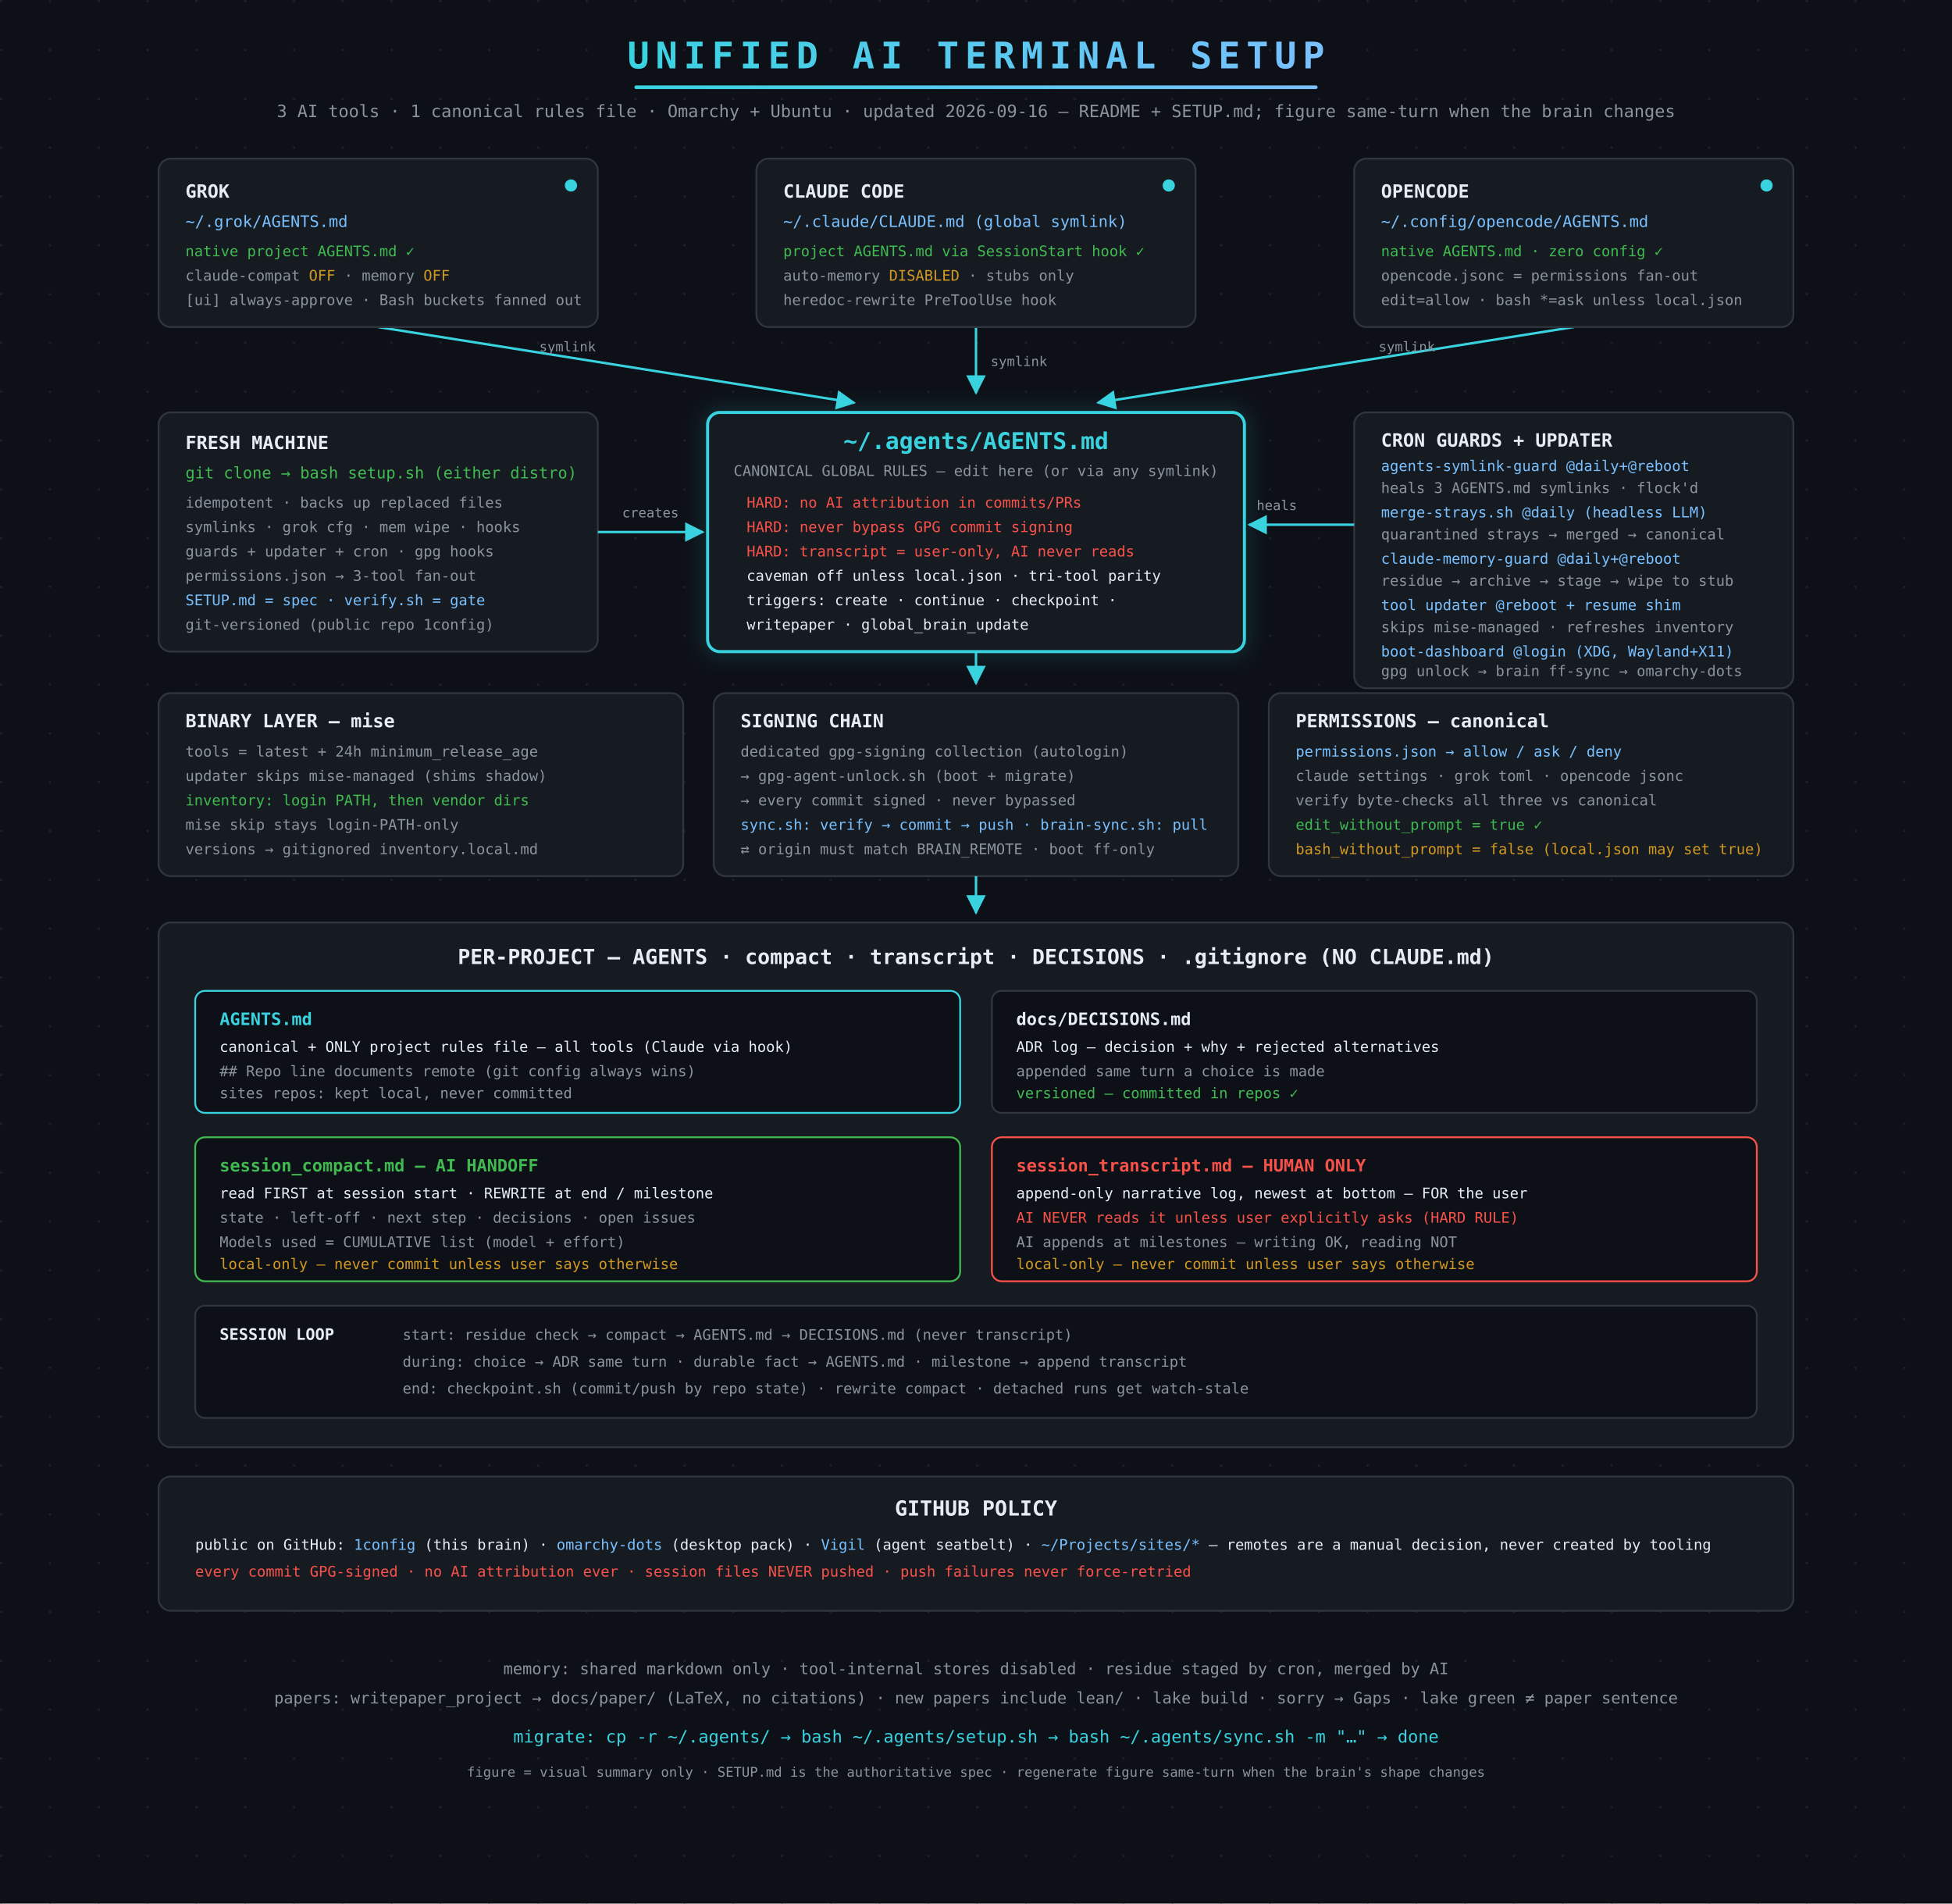
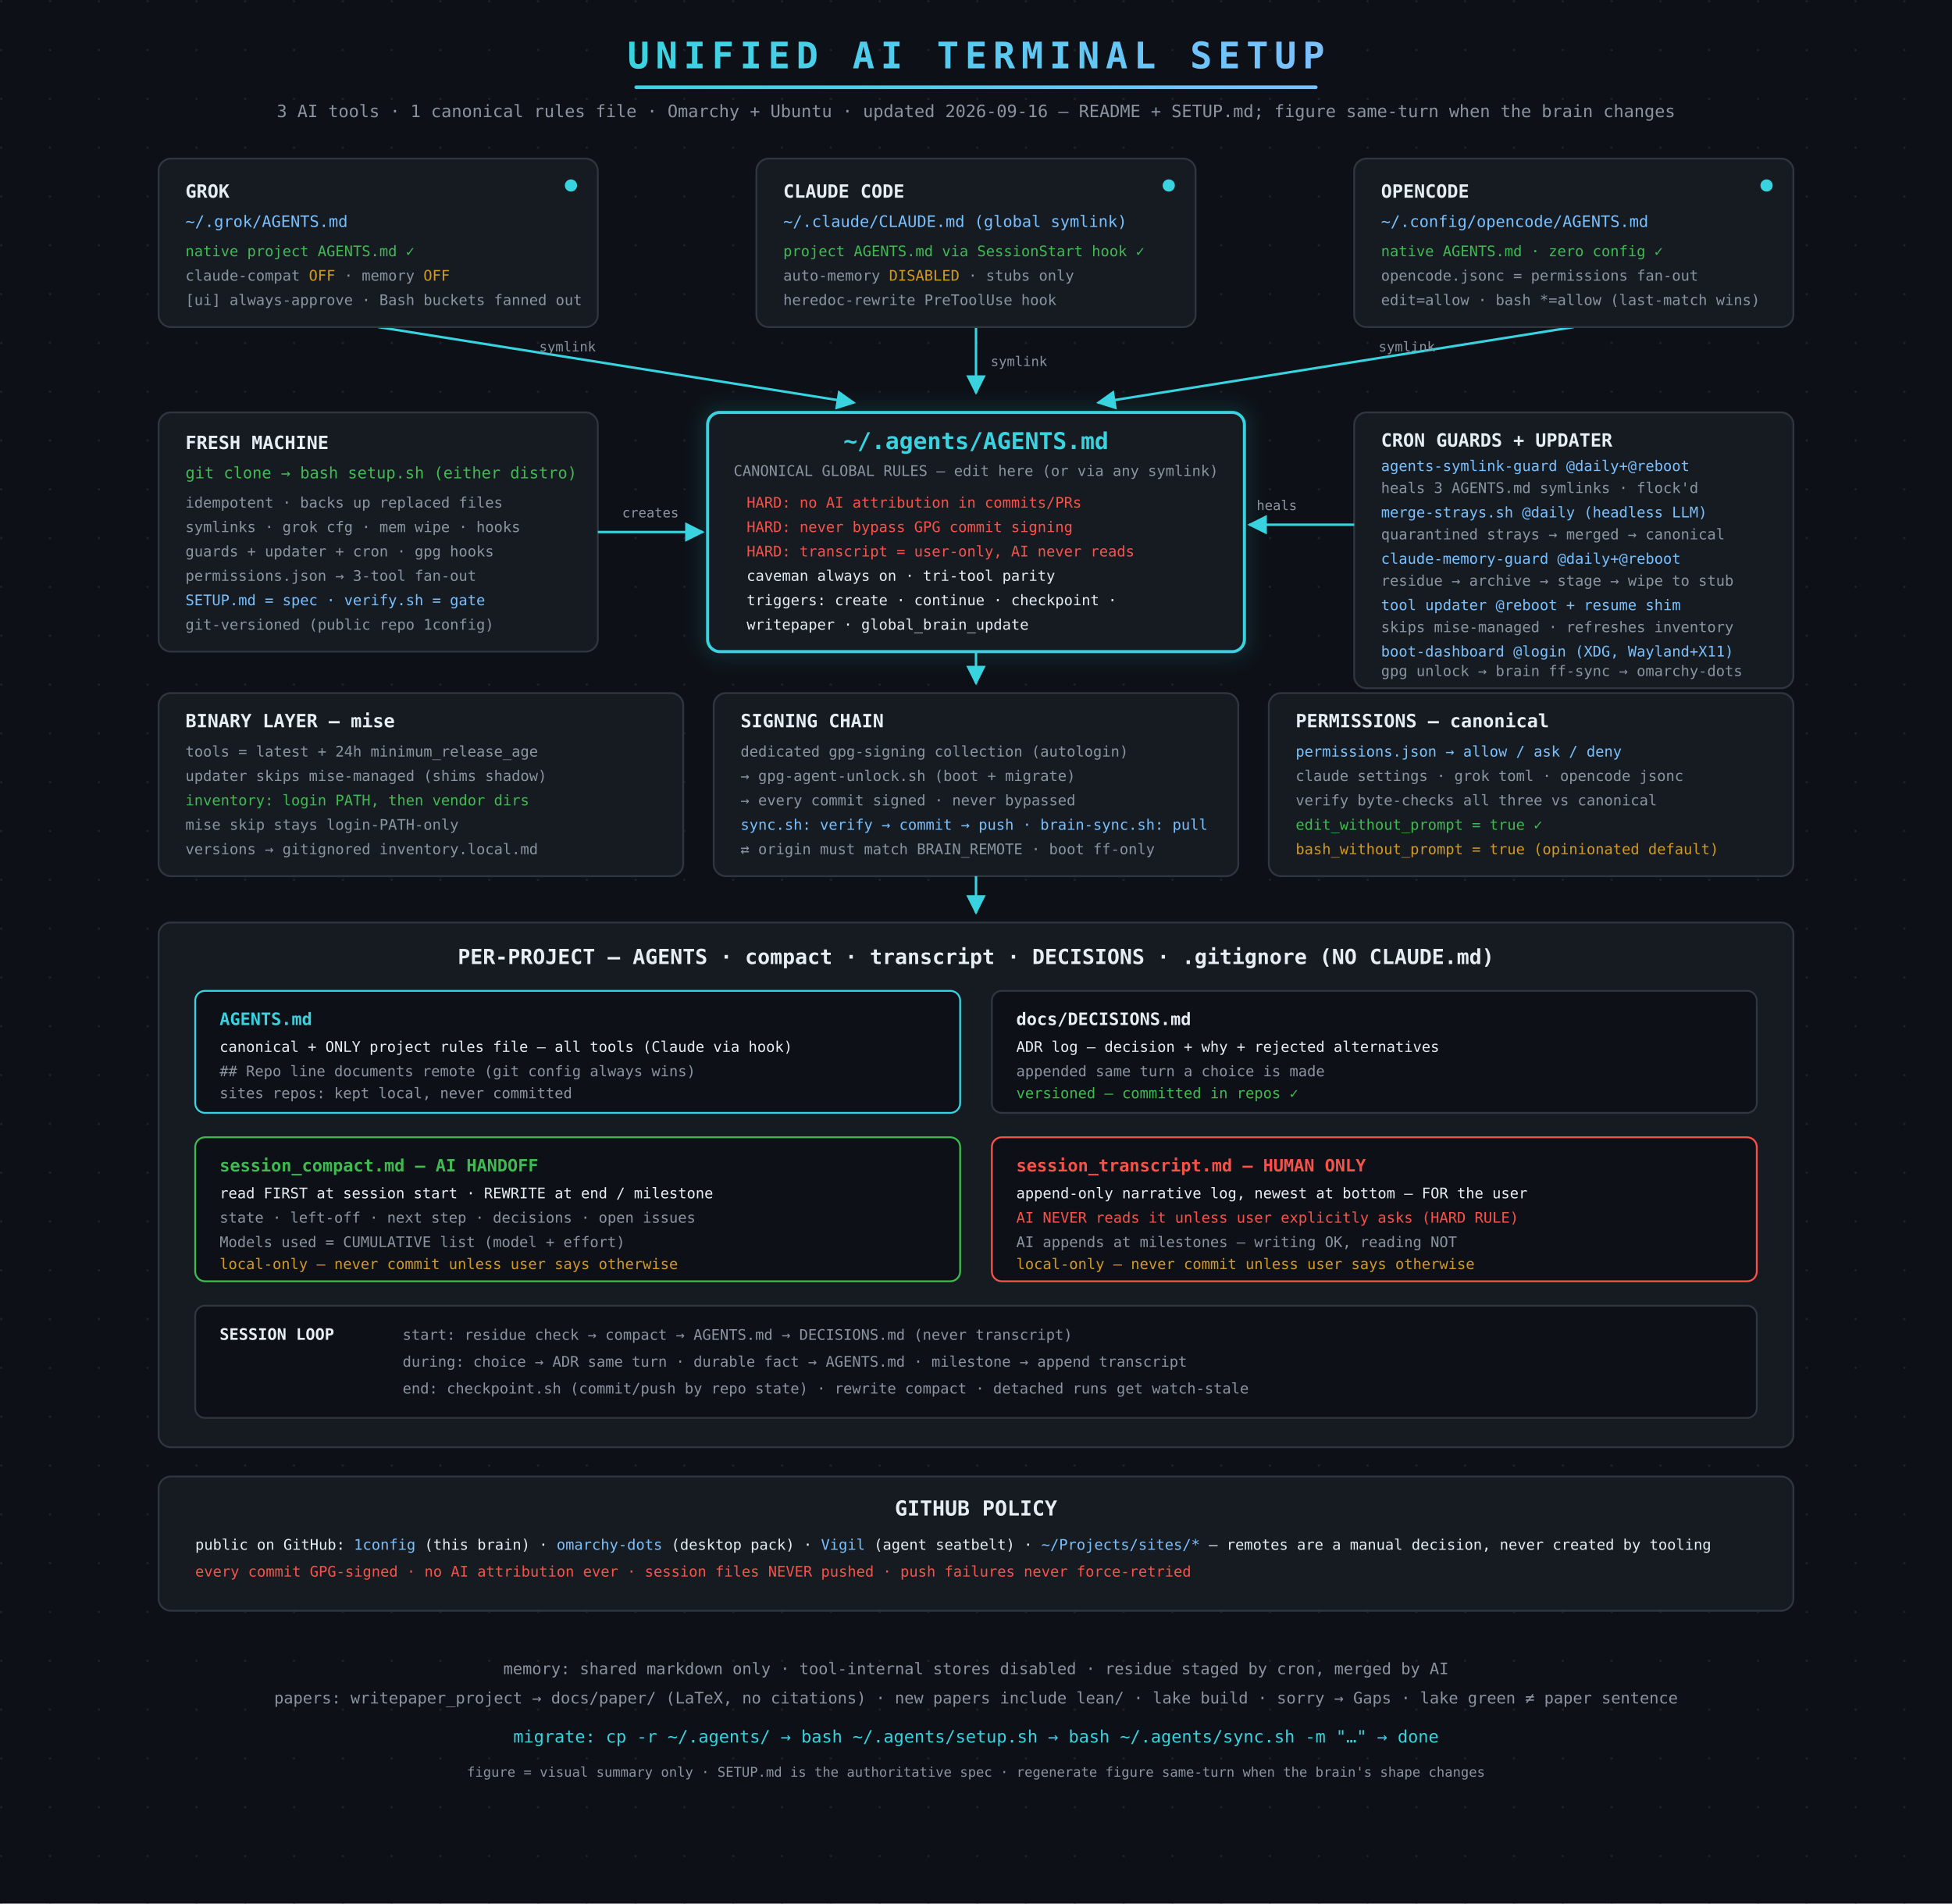
<svg xmlns="http://www.w3.org/2000/svg" width="1600" height="1560" viewBox="0 0 1600 1560" font-family="DejaVu Sans Mono, monospace">
  <defs>
    <pattern id="grid" width="40" height="40" patternUnits="userSpaceOnUse">
      <circle cx="1" cy="1" r="1" fill="#1c2128" />
    </pattern>
    <linearGradient id="acc" x1="0" y1="0" x2="1" y2="0">
      <stop offset="0" stop-color="#39d3e0" />
      <stop offset="1" stop-color="#79c0ff" />
    </linearGradient>
    <filter id="glow" x="-60%" y="-60%" width="220%" height="220%">
      <feGaussianBlur stdDeviation="7" />
    </filter>
    <marker id="arr" viewBox="0 0 10 10" refX="9" refY="5" markerWidth="8" markerHeight="8" orient="auto-start-reverse">
      <path d="M0,0 L10,5 L0,10 z" fill="#39d3e0" />
    </marker>
    <marker id="arrd" viewBox="0 0 10 10" refX="9" refY="5" markerWidth="7" markerHeight="7" orient="auto-start-reverse">
      <path d="M0,0 L10,5 L0,10 z" fill="#d29922" />
    </marker>
  </defs>
  <rect width="1600" height="1560" fill="#0d1117" />
  <rect width="1600" height="1560" fill="url(#grid)" />
  <text x="800" y="56" text-anchor="middle" font-size="30" font-weight="bold" fill="url(#acc)" letter-spacing="5">UNIFIED AI TERMINAL SETUP</text>
  <rect x="520" y="70" width="560" height="3" rx="1.5" fill="url(#acc)" />
  <text x="800" y="96" text-anchor="middle" font-size="14" fill="#8b949e">3 AI tools · 1 canonical rules file · Omarchy + Ubuntu · updated 2026-09-16 — README + SETUP.md; figure same-turn when the brain changes</text>
  <line x1="310" y1="268" x2="700" y2="330" stroke="#39d3e0" stroke-width="2" marker-end="url(#arr)" />
  <text x="442" y="288" font-size="11" fill="#8b949e">symlink</text>
  <line x1="800" y1="268" x2="800" y2="322" stroke="#39d3e0" stroke-width="2" marker-end="url(#arr)" />
  <text x="812" y="300" font-size="11" fill="#8b949e">symlink</text>
  <line x1="1290" y1="268" x2="900" y2="330" stroke="#39d3e0" stroke-width="2" marker-end="url(#arr)" />
  <text x="1130" y="288" font-size="11" fill="#8b949e">symlink</text>
  <rect x="130" y="130" width="360" height="138" rx="10" fill="#161b22" stroke="#30363d" stroke-width="1.5" />
  <circle cx="468" cy="152" r="5" fill="#39d3e0" />
  <text x="152" y="162" font-size="15" font-weight="bold" fill="#e6edf3">GROK</text>
  <text x="152" y="186" font-size="13" fill="#79c0ff">~/.grok/AGENTS.md</text>
  <text x="152" y="210" font-size="12" fill="#3fb950">native project AGENTS.md ✓</text>
  <text x="152" y="230" font-size="12" fill="#8b949e">claude-compat <tspan fill="#d29922">OFF</tspan> · memory <tspan fill="#d29922">OFF</tspan>
  </text>
  <text x="152" y="250" font-size="12" fill="#8b949e">[ui] always-approve · Bash buckets fanned out</text>
  <rect x="620" y="130" width="360" height="138" rx="10" fill="#161b22" stroke="#30363d" stroke-width="1.5" />
  <circle cx="958" cy="152" r="5" fill="#39d3e0" />
  <text x="642" y="162" font-size="15" font-weight="bold" fill="#e6edf3">CLAUDE CODE</text>
  <text x="642" y="186" font-size="13" fill="#79c0ff">~/.claude/CLAUDE.md (global symlink)</text>
  <text x="642" y="210" font-size="12" fill="#3fb950">project AGENTS.md via SessionStart hook ✓</text>
  <text x="642" y="230" font-size="12" fill="#8b949e">auto-memory <tspan fill="#d29922">DISABLED</tspan> · stubs only</text>
  <text x="642" y="250" font-size="12" fill="#8b949e">heredoc-rewrite PreToolUse hook</text>
  <rect x="1110" y="130" width="360" height="138" rx="10" fill="#161b22" stroke="#30363d" stroke-width="1.5" />
  <circle cx="1448" cy="152" r="5" fill="#39d3e0" />
  <text x="1132" y="162" font-size="15" font-weight="bold" fill="#e6edf3">OPENCODE</text>
  <text x="1132" y="186" font-size="13" fill="#79c0ff">~/.config/opencode/AGENTS.md</text>
  <text x="1132" y="210" font-size="12" fill="#3fb950">native AGENTS.md · zero config ✓</text>
  <text x="1132" y="230" font-size="12" fill="#8b949e">opencode.jsonc = permissions fan-out</text>
-   <text x="1132" y="250" font-size="12" fill="#8b949e">edit=allow · bash *=ask unless local.json</text>
+   <text x="1132" y="250" font-size="12" fill="#8b949e">edit=allow · bash *=allow (last-match wins)</text>
  <rect x="580" y="338" width="440" height="196" rx="10" fill="none" stroke="#39d3e0" stroke-width="2.5" opacity="0.55" filter="url(#glow)" />
  <rect x="580" y="338" width="440" height="196" rx="10" fill="#161b22" stroke="#39d3e0" stroke-width="2.5" />
  <text x="800" y="368" text-anchor="middle" font-size="19" font-weight="bold" fill="#39d3e0">~/.agents/AGENTS.md</text>
  <text x="800" y="390" text-anchor="middle" font-size="12" fill="#8b949e">CANONICAL GLOBAL RULES — edit here (or via any symlink)</text>
  <text x="612" y="416" font-size="12" fill="#f85149">HARD: no AI attribution in commits/PRs</text>
  <text x="612" y="436" font-size="12" fill="#f85149">HARD: never bypass GPG commit signing</text>
  <text x="612" y="456" font-size="12" fill="#f85149">HARD: transcript = user-only, AI never reads</text>
-   <text x="612" y="476" font-size="12" fill="#e6edf3">caveman off unless local.json · tri-tool parity</text>
+   <text x="612" y="476" font-size="12" fill="#e6edf3">caveman always on · tri-tool parity</text>
  <text x="612" y="496" font-size="12" fill="#e6edf3">triggers: create · continue · checkpoint ·</text>
  <text x="612" y="516" font-size="12" fill="#e6edf3">writepaper · global_brain_update</text>
  <rect x="1110" y="338" width="360" height="226" rx="10" fill="#161b22" stroke="#30363d" stroke-width="1.5" />
  <text x="1132" y="366" font-size="15" font-weight="bold" fill="#e6edf3">CRON GUARDS + UPDATER</text>
  <text x="1132" y="386" font-size="12" fill="#79c0ff">agents-symlink-guard @daily+@reboot</text>
  <text x="1132" y="404" font-size="12" fill="#8b949e">heals 3 AGENTS.md symlinks · flock'd</text>
  <text x="1132" y="424" font-size="12" fill="#79c0ff">merge-strays.sh @daily (headless LLM)</text>
  <text x="1132" y="442" font-size="12" fill="#8b949e">quarantined strays → merged → canonical</text>
  <text x="1132" y="462" font-size="12" fill="#79c0ff">claude-memory-guard @daily+@reboot</text>
  <text x="1132" y="480" font-size="12" fill="#8b949e">residue → archive → stage → wipe to stub</text>
  <text x="1132" y="500" font-size="12" fill="#79c0ff">tool updater @reboot + resume shim</text>
  <text x="1132" y="518" font-size="12" fill="#8b949e">skips mise-managed · refreshes inventory</text>
  <text x="1132" y="538" font-size="12" fill="#79c0ff">boot-dashboard @login (XDG, Wayland+X11)</text>
  <text x="1132" y="554" font-size="12" fill="#8b949e">gpg unlock → brain ff-sync → omarchy-dots</text>
  <line x1="1110" y1="430" x2="1024" y2="430" stroke="#39d3e0" stroke-width="2" marker-end="url(#arr)" />
  <text x="1030" y="418" font-size="11" fill="#8b949e">heals</text>
  <rect x="130" y="338" width="360" height="196" rx="10" fill="#161b22" stroke="#30363d" stroke-width="1.5" />
  <text x="152" y="368" font-size="15" font-weight="bold" fill="#e6edf3">FRESH MACHINE</text>
  <text x="152" y="392" font-size="13" fill="#3fb950">git clone → bash setup.sh (either distro)</text>
  <text x="152" y="416" font-size="12" fill="#8b949e">idempotent · backs up replaced files</text>
  <text x="152" y="436" font-size="12" fill="#8b949e">symlinks · grok cfg · mem wipe · hooks</text>
  <text x="152" y="456" font-size="12" fill="#8b949e">guards + updater + cron · gpg hooks</text>
  <text x="152" y="476" font-size="12" fill="#8b949e">permissions.json → 3-tool fan-out</text>
  <text x="152" y="496" font-size="12" fill="#79c0ff">SETUP.md = spec · verify.sh = gate</text>
  <text x="152" y="516" font-size="12" fill="#8b949e">git-versioned (public repo 1config)</text>
  <line x1="490" y1="436" x2="576" y2="436" stroke="#39d3e0" stroke-width="2" marker-end="url(#arr)" />
  <text x="510" y="424" font-size="11" fill="#8b949e">creates</text>
  <line x1="800" y1="534" x2="800" y2="560" stroke="#39d3e0" stroke-width="2" marker-end="url(#arr)" />
  <rect x="130" y="568" width="430" height="150" rx="10" fill="#161b22" stroke="#30363d" stroke-width="1.5" />
  <text x="152" y="596" font-size="15" font-weight="bold" fill="#e6edf3">BINARY LAYER — mise</text>
  <text x="152" y="620" font-size="12" fill="#8b949e">tools = latest + 24h minimum_release_age</text>
  <text x="152" y="640" font-size="12" fill="#8b949e">updater skips mise-managed (shims shadow)</text>
  <text x="152" y="660" font-size="12" fill="#3fb950">inventory: login PATH, then vendor dirs</text>
  <text x="152" y="680" font-size="12" fill="#8b949e">mise skip stays login-PATH-only</text>
  <text x="152" y="700" font-size="12" fill="#8b949e">versions → gitignored inventory.local.md</text>
  <rect x="585" y="568" width="430" height="150" rx="10" fill="#161b22" stroke="#30363d" stroke-width="1.5" />
  <text x="607" y="596" font-size="15" font-weight="bold" fill="#e6edf3">SIGNING CHAIN</text>
  <text x="607" y="620" font-size="12" fill="#8b949e">dedicated gpg-signing collection (autologin)</text>
  <text x="607" y="640" font-size="12" fill="#8b949e">→ gpg-agent-unlock.sh (boot + migrate)</text>
  <text x="607" y="660" font-size="12" fill="#8b949e">→ every commit signed · never bypassed</text>
  <text x="607" y="680" font-size="12" fill="#79c0ff">sync.sh: verify → commit → push · brain-sync.sh: pull</text>
  <text x="607" y="700" font-size="12" fill="#8b949e">⇄ origin must match BRAIN_REMOTE · boot ff-only</text>
  <rect x="1040" y="568" width="430" height="150" rx="10" fill="#161b22" stroke="#30363d" stroke-width="1.5" />
  <text x="1062" y="596" font-size="15" font-weight="bold" fill="#e6edf3">PERMISSIONS — canonical</text>
  <text x="1062" y="620" font-size="12" fill="#79c0ff">permissions.json → allow / ask / deny</text>
  <text x="1062" y="640" font-size="12" fill="#8b949e">claude settings · grok toml · opencode jsonc</text>
  <text x="1062" y="660" font-size="12" fill="#8b949e">verify byte-checks all three vs canonical</text>
  <text x="1062" y="680" font-size="12" fill="#3fb950">edit_without_prompt = true ✓</text>
-   <text x="1062" y="700" font-size="12" fill="#d29922">bash_without_prompt = false (local.json may set true)</text>
+   <text x="1062" y="700" font-size="12" fill="#d29922">bash_without_prompt = true (opinionated default)</text>
  <line x1="800" y1="718" x2="800" y2="748" stroke="#39d3e0" stroke-width="2" marker-end="url(#arr)" />
  <rect x="130" y="756" width="1340" height="430" rx="10" fill="#161b22" stroke="#30363d" stroke-width="1.5" />
  <text x="800" y="790" text-anchor="middle" font-size="17" font-weight="bold" fill="#e6edf3">PER-PROJECT — AGENTS · compact · transcript · DECISIONS · .gitignore (NO CLAUDE.md)</text>
  <rect x="160" y="812" width="627" height="100" rx="8" fill="#0d1117" stroke="#39d3e0" stroke-width="1.5" />
  <text x="180" y="840" font-size="14" font-weight="bold" fill="#39d3e0">AGENTS.md</text>
  <text x="180" y="862" font-size="12" fill="#e6edf3">canonical + ONLY project rules file — all tools (Claude via hook)</text>
  <text x="180" y="882" font-size="12" fill="#8b949e">## Repo line documents remote (git config always wins)</text>
  <text x="180" y="900" font-size="12" fill="#8b949e">sites repos: kept local, never committed</text>
  <rect x="813" y="812" width="627" height="100" rx="8" fill="#0d1117" stroke="#30363d" stroke-width="1.5" />
  <text x="833" y="840" font-size="14" font-weight="bold" fill="#e6edf3">docs/DECISIONS.md</text>
  <text x="833" y="862" font-size="12" fill="#e6edf3">ADR log — decision + why + rejected alternatives</text>
  <text x="833" y="882" font-size="12" fill="#8b949e">appended same turn a choice is made</text>
  <text x="833" y="900" font-size="12" fill="#3fb950">versioned — committed in repos ✓</text>
  <rect x="160" y="932" width="627" height="118" rx="8" fill="#0d1117" stroke="#3fb950" stroke-width="1.5" />
  <text x="180" y="960" font-size="14" font-weight="bold" fill="#3fb950">session_compact.md — AI HANDOFF</text>
  <text x="180" y="982" font-size="12" fill="#e6edf3">read FIRST at session start · REWRITE at end / milestone</text>
  <text x="180" y="1002" font-size="12" fill="#8b949e">state · left-off · next step · decisions · open issues</text>
  <text x="180" y="1022" font-size="12" fill="#8b949e">Models used = CUMULATIVE list (model + effort)</text>
  <text x="180" y="1040" font-size="12" fill="#d29922">local-only — never commit unless user says otherwise</text>
  <rect x="813" y="932" width="627" height="118" rx="8" fill="#0d1117" stroke="#f85149" stroke-width="1.5" />
  <text x="833" y="960" font-size="14" font-weight="bold" fill="#f85149">session_transcript.md — HUMAN ONLY</text>
  <text x="833" y="982" font-size="12" fill="#e6edf3">append-only narrative log, newest at bottom — FOR the user</text>
  <text x="833" y="1002" font-size="12" fill="#f85149">AI NEVER reads it unless user explicitly asks (HARD RULE)</text>
  <text x="833" y="1022" font-size="12" fill="#8b949e">AI appends at milestones — writing OK, reading NOT</text>
  <text x="833" y="1040" font-size="12" fill="#d29922">local-only — never commit unless user says otherwise</text>
  <rect x="160" y="1070" width="1280" height="92" rx="8" fill="#0d1117" stroke="#30363d" stroke-width="1.5" />
  <text x="180" y="1098" font-size="13" font-weight="bold" fill="#e6edf3">SESSION LOOP</text>
  <text x="330" y="1098" font-size="12" fill="#8b949e">start: residue check → compact → AGENTS.md → DECISIONS.md (never transcript)</text>
  <text x="330" y="1120" font-size="12" fill="#8b949e">during: choice → ADR same turn · durable fact → AGENTS.md · milestone → append transcript</text>
  <text x="330" y="1142" font-size="12" fill="#8b949e">end: checkpoint.sh (commit/push by repo state) · rewrite compact · detached runs get watch-stale</text>
  <rect x="130" y="1210" width="1340" height="110" rx="10" fill="#161b22" stroke="#30363d" stroke-width="1.5" />
  <text x="800" y="1242" text-anchor="middle" font-size="17" font-weight="bold" fill="#e6edf3">GITHUB POLICY</text>
  <text x="160" y="1270" font-size="12" fill="#e6edf3">public on GitHub: <tspan fill="#79c0ff">1config</tspan> (this brain) · <tspan fill="#79c0ff">omarchy-dots</tspan> (desktop pack) · <tspan fill="#79c0ff">Vigil</tspan> (agent seatbelt) · <tspan fill="#79c0ff">~/Projects/sites/*</tspan> — remotes are a manual decision, never created by tooling</text>
  <text x="160" y="1292" font-size="12" fill="#f85149">every commit GPG-signed · no AI attribution ever · session files NEVER pushed · push failures never force-retried</text>
  <text x="800" y="1372" text-anchor="middle" font-size="13" fill="#8b949e">memory: shared markdown only · tool-internal stores disabled · residue staged by cron, merged by AI</text>
  <text x="800" y="1396" text-anchor="middle" font-size="13" fill="#8b949e">papers: writepaper_project → docs/paper/ (LaTeX, no citations) · new papers include lean/ · lake build · sorry → Gaps · lake green ≠ paper sentence</text>
  <text x="800" y="1428" text-anchor="middle" font-size="14" fill="#39d3e0">migrate: cp -r ~/.agents/ → bash ~/.agents/setup.sh → bash ~/.agents/sync.sh -m "…" → done</text>
  <text x="800" y="1456" text-anchor="middle" font-size="11" fill="#8b949e">figure = visual summary only · SETUP.md is the authoritative spec · regenerate figure same-turn when the brain's shape changes</text>
</svg>
